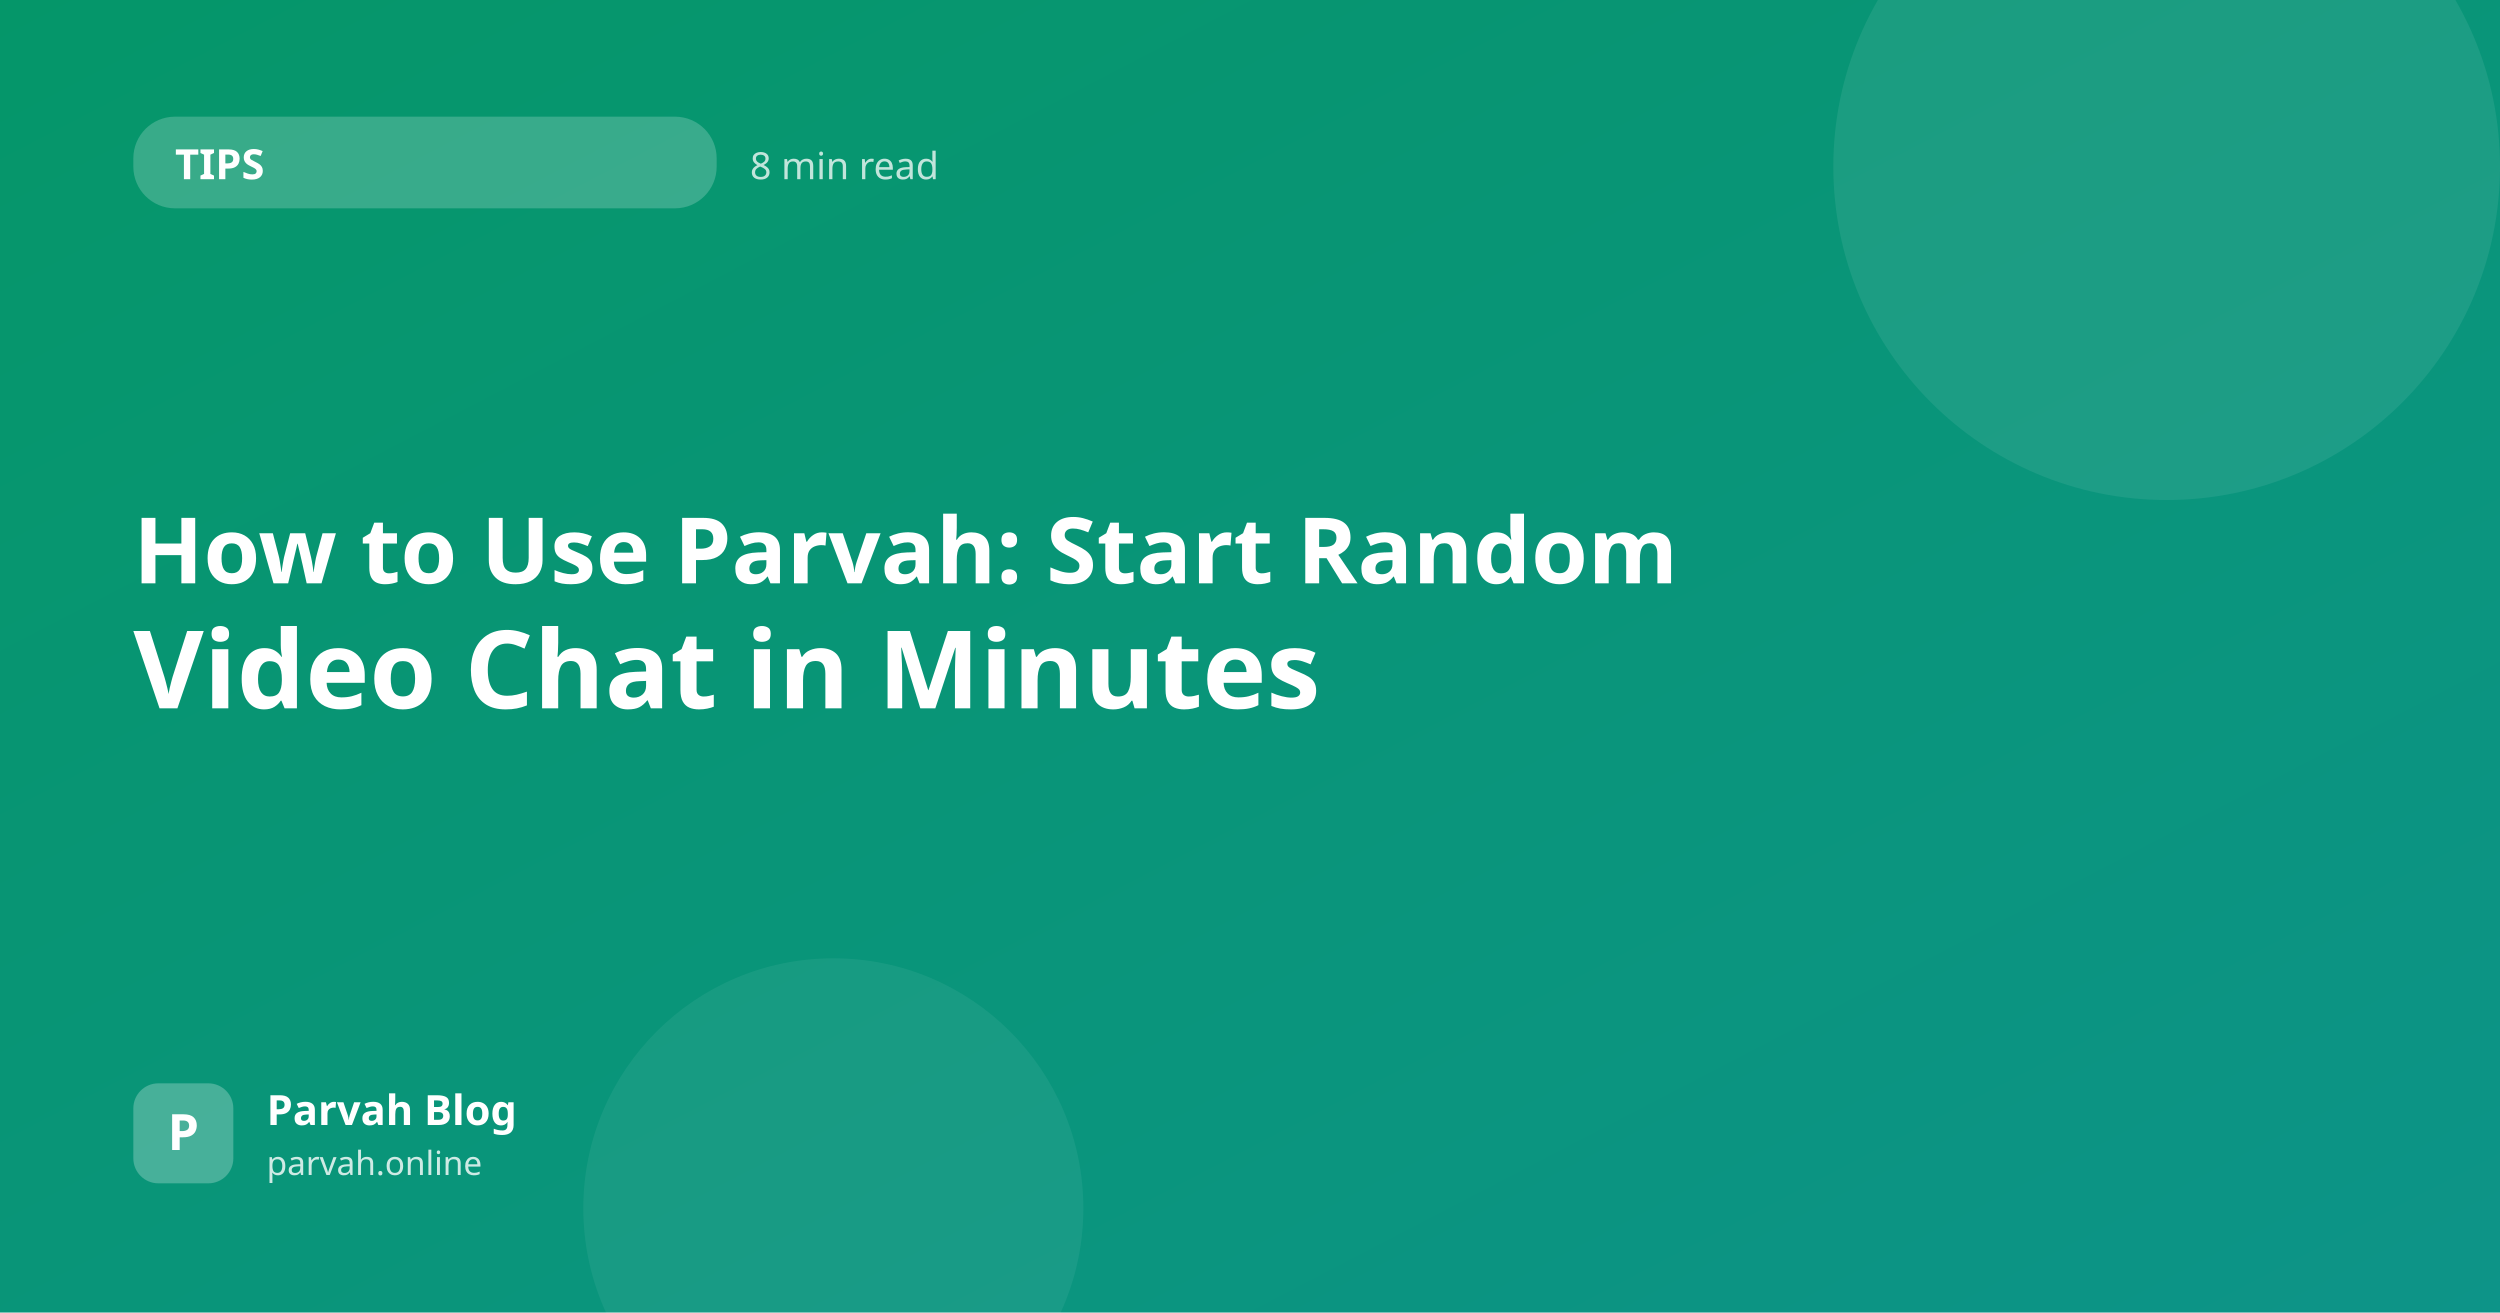
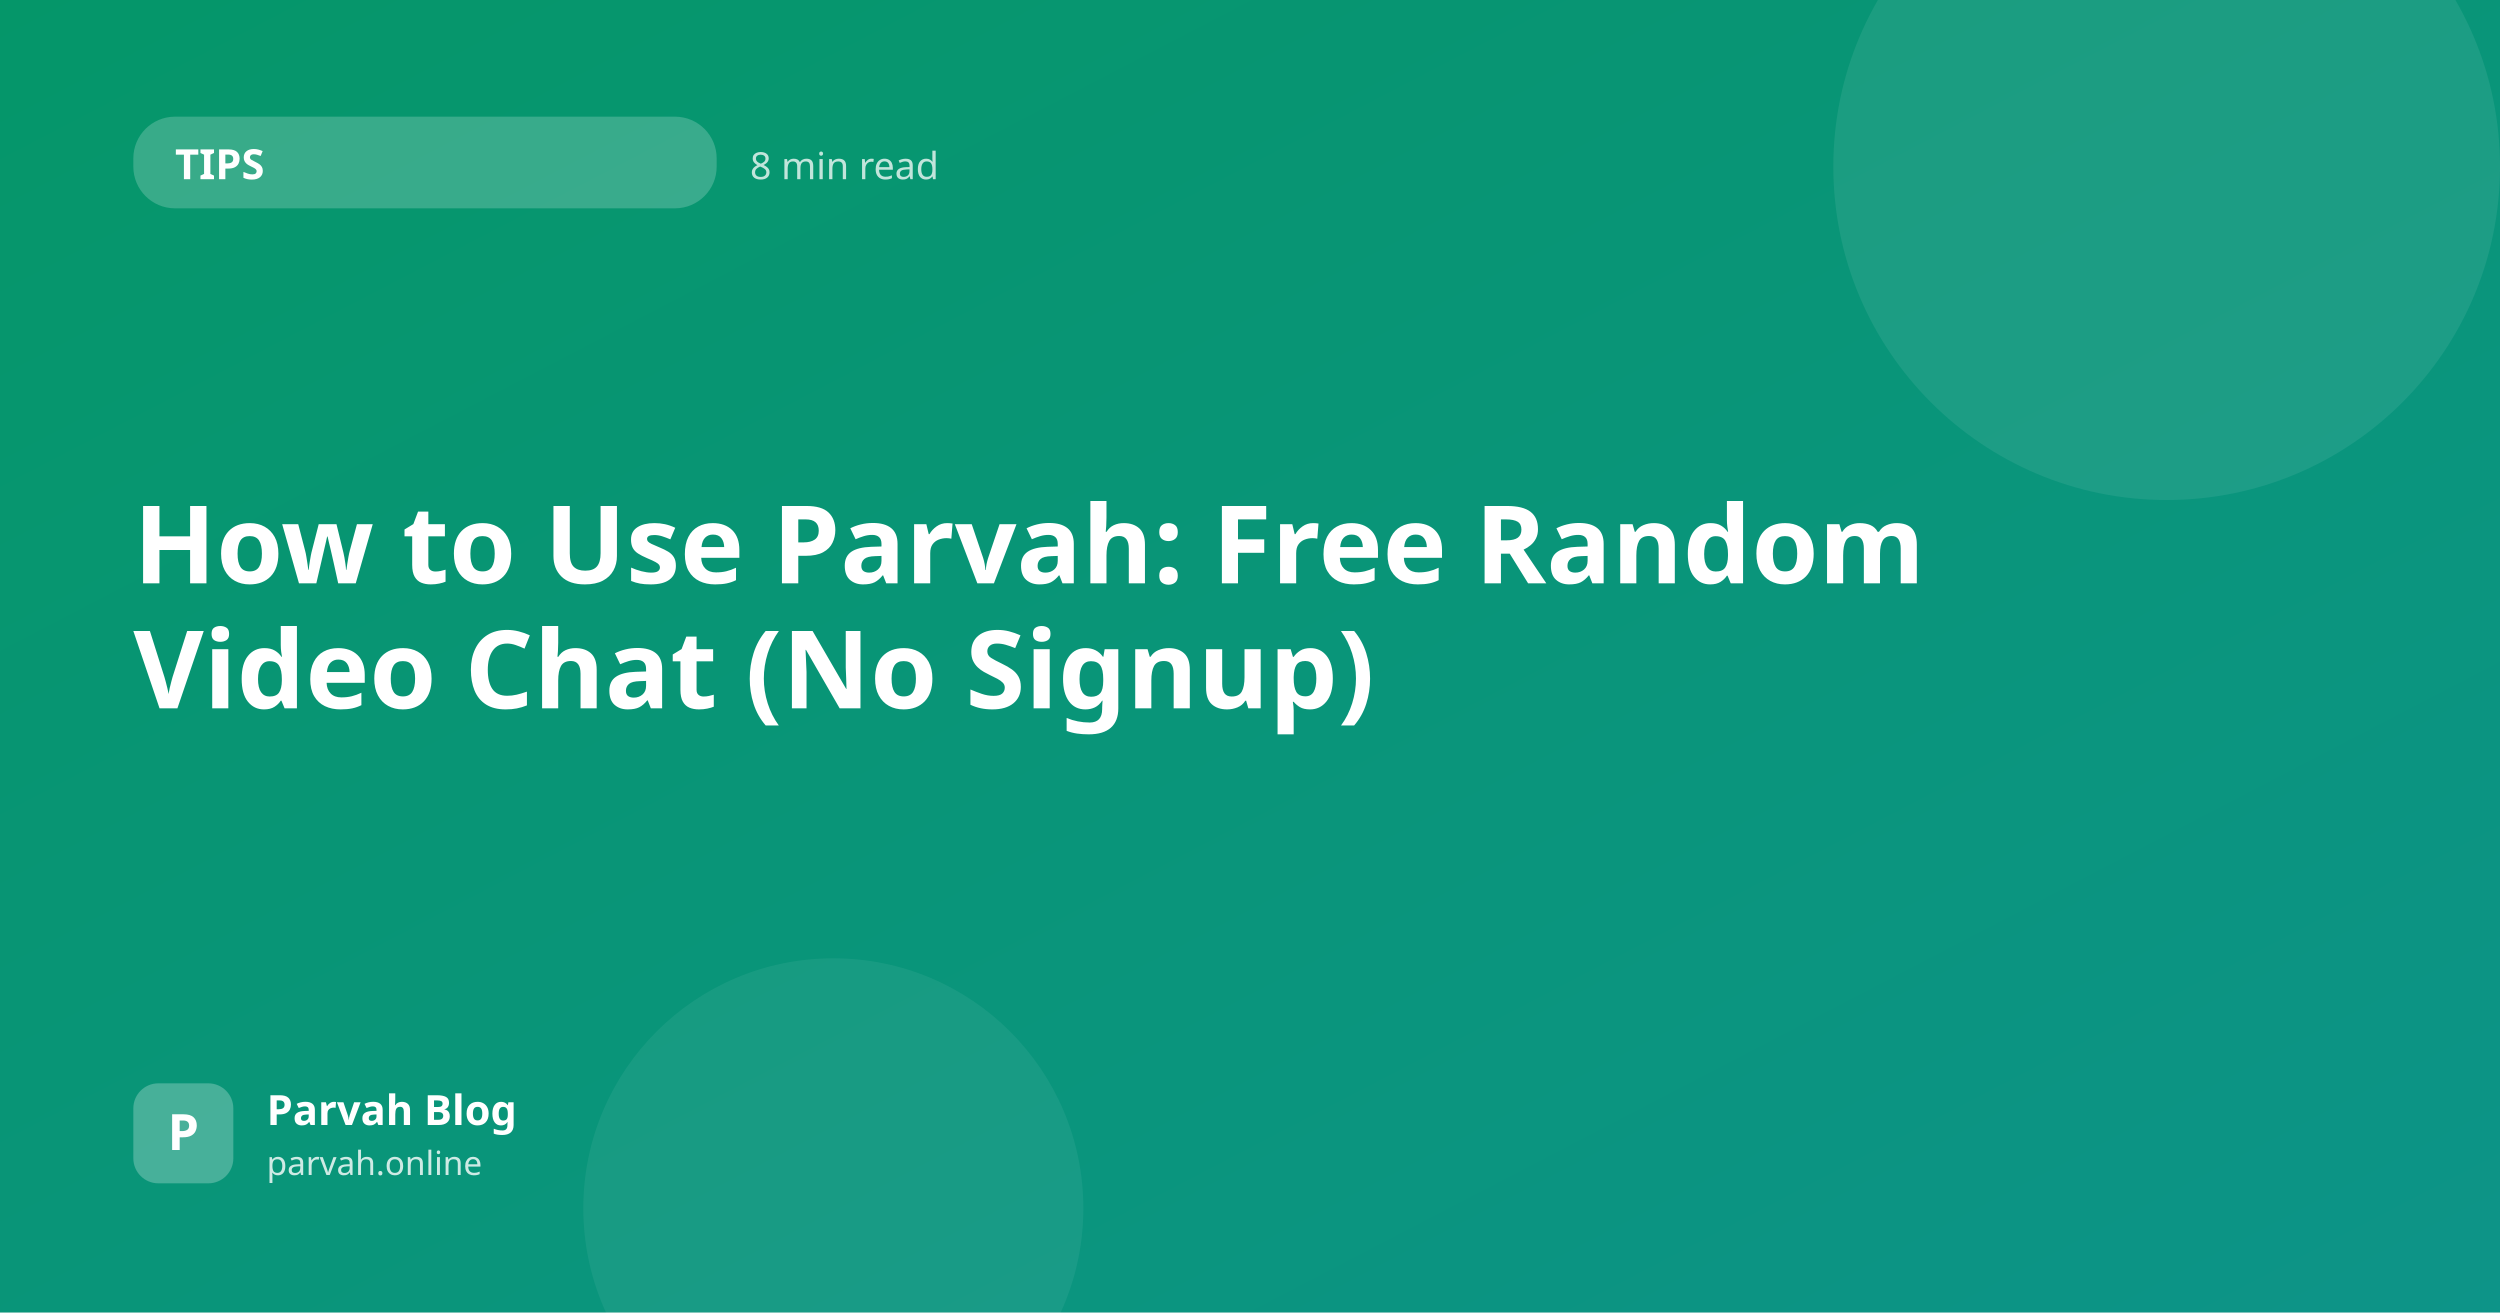
<svg xmlns="http://www.w3.org/2000/svg" width="1200" height="630" viewBox="0 0 1200 630">
  <defs>
    <linearGradient id="bg" x1="0%" y1="0%" x2="100%" y2="100%">
      <stop offset="0%" stop-color="#059669" />
      <stop offset="100%" stop-color="#0d9488" />
    </linearGradient>
  </defs>
  <rect width="1200" height="630" fill="url(#bg)" />
  <circle cx="1040" cy="80" r="160" fill="rgba(255,255,255,0.08)" />
  <circle cx="400" cy="580" r="120" fill="rgba(255,255,255,0.06)" />
  <rect x="64" y="56" rx="20" ry="20" width="280" height="44" fill="rgba(255,255,255,0.2)" />
  <text x="84" y="86" fill="white" font-size="20" font-weight="700" font-family="system-ui,sans-serif">TIPS</text>
  <text x="360" y="86" fill="rgba(255,255,255,0.75)" font-size="18" font-family="system-ui,sans-serif">8 min read</text>
-   <text x="64" y="280" fill="white" font-size="44" font-weight="800" font-family="system-ui,sans-serif">How to Use Parvah: Start Random</text>
-   <text x="64" y="340" fill="white" font-size="52" font-weight="800" font-family="system-ui,sans-serif">Video Chat in Minutes</text>
+   <text x="64" y="280" fill="white" font-size="52" font-weight="800" font-family="system-ui,sans-serif">How to Use Parvah: Free Random</text>
+   <text x="64" y="340" fill="white" font-size="52" font-weight="800" font-family="system-ui,sans-serif">Video Chat (No Signup)</text>
  <rect x="64" y="520" width="48" height="48" rx="12" fill="rgba(255,255,255,0.25)" />
  <text x="88" y="552" fill="white" font-size="24" font-weight="800" text-anchor="middle" font-family="system-ui,sans-serif">P</text>
  <text x="128" y="540" fill="white" font-size="20" font-weight="700" font-family="system-ui,sans-serif">Parvah Blog</text>
  <text x="128" y="564" fill="rgba(255,255,255,0.8)" font-size="16" font-family="system-ui,sans-serif">parvah.online</text>
</svg>
